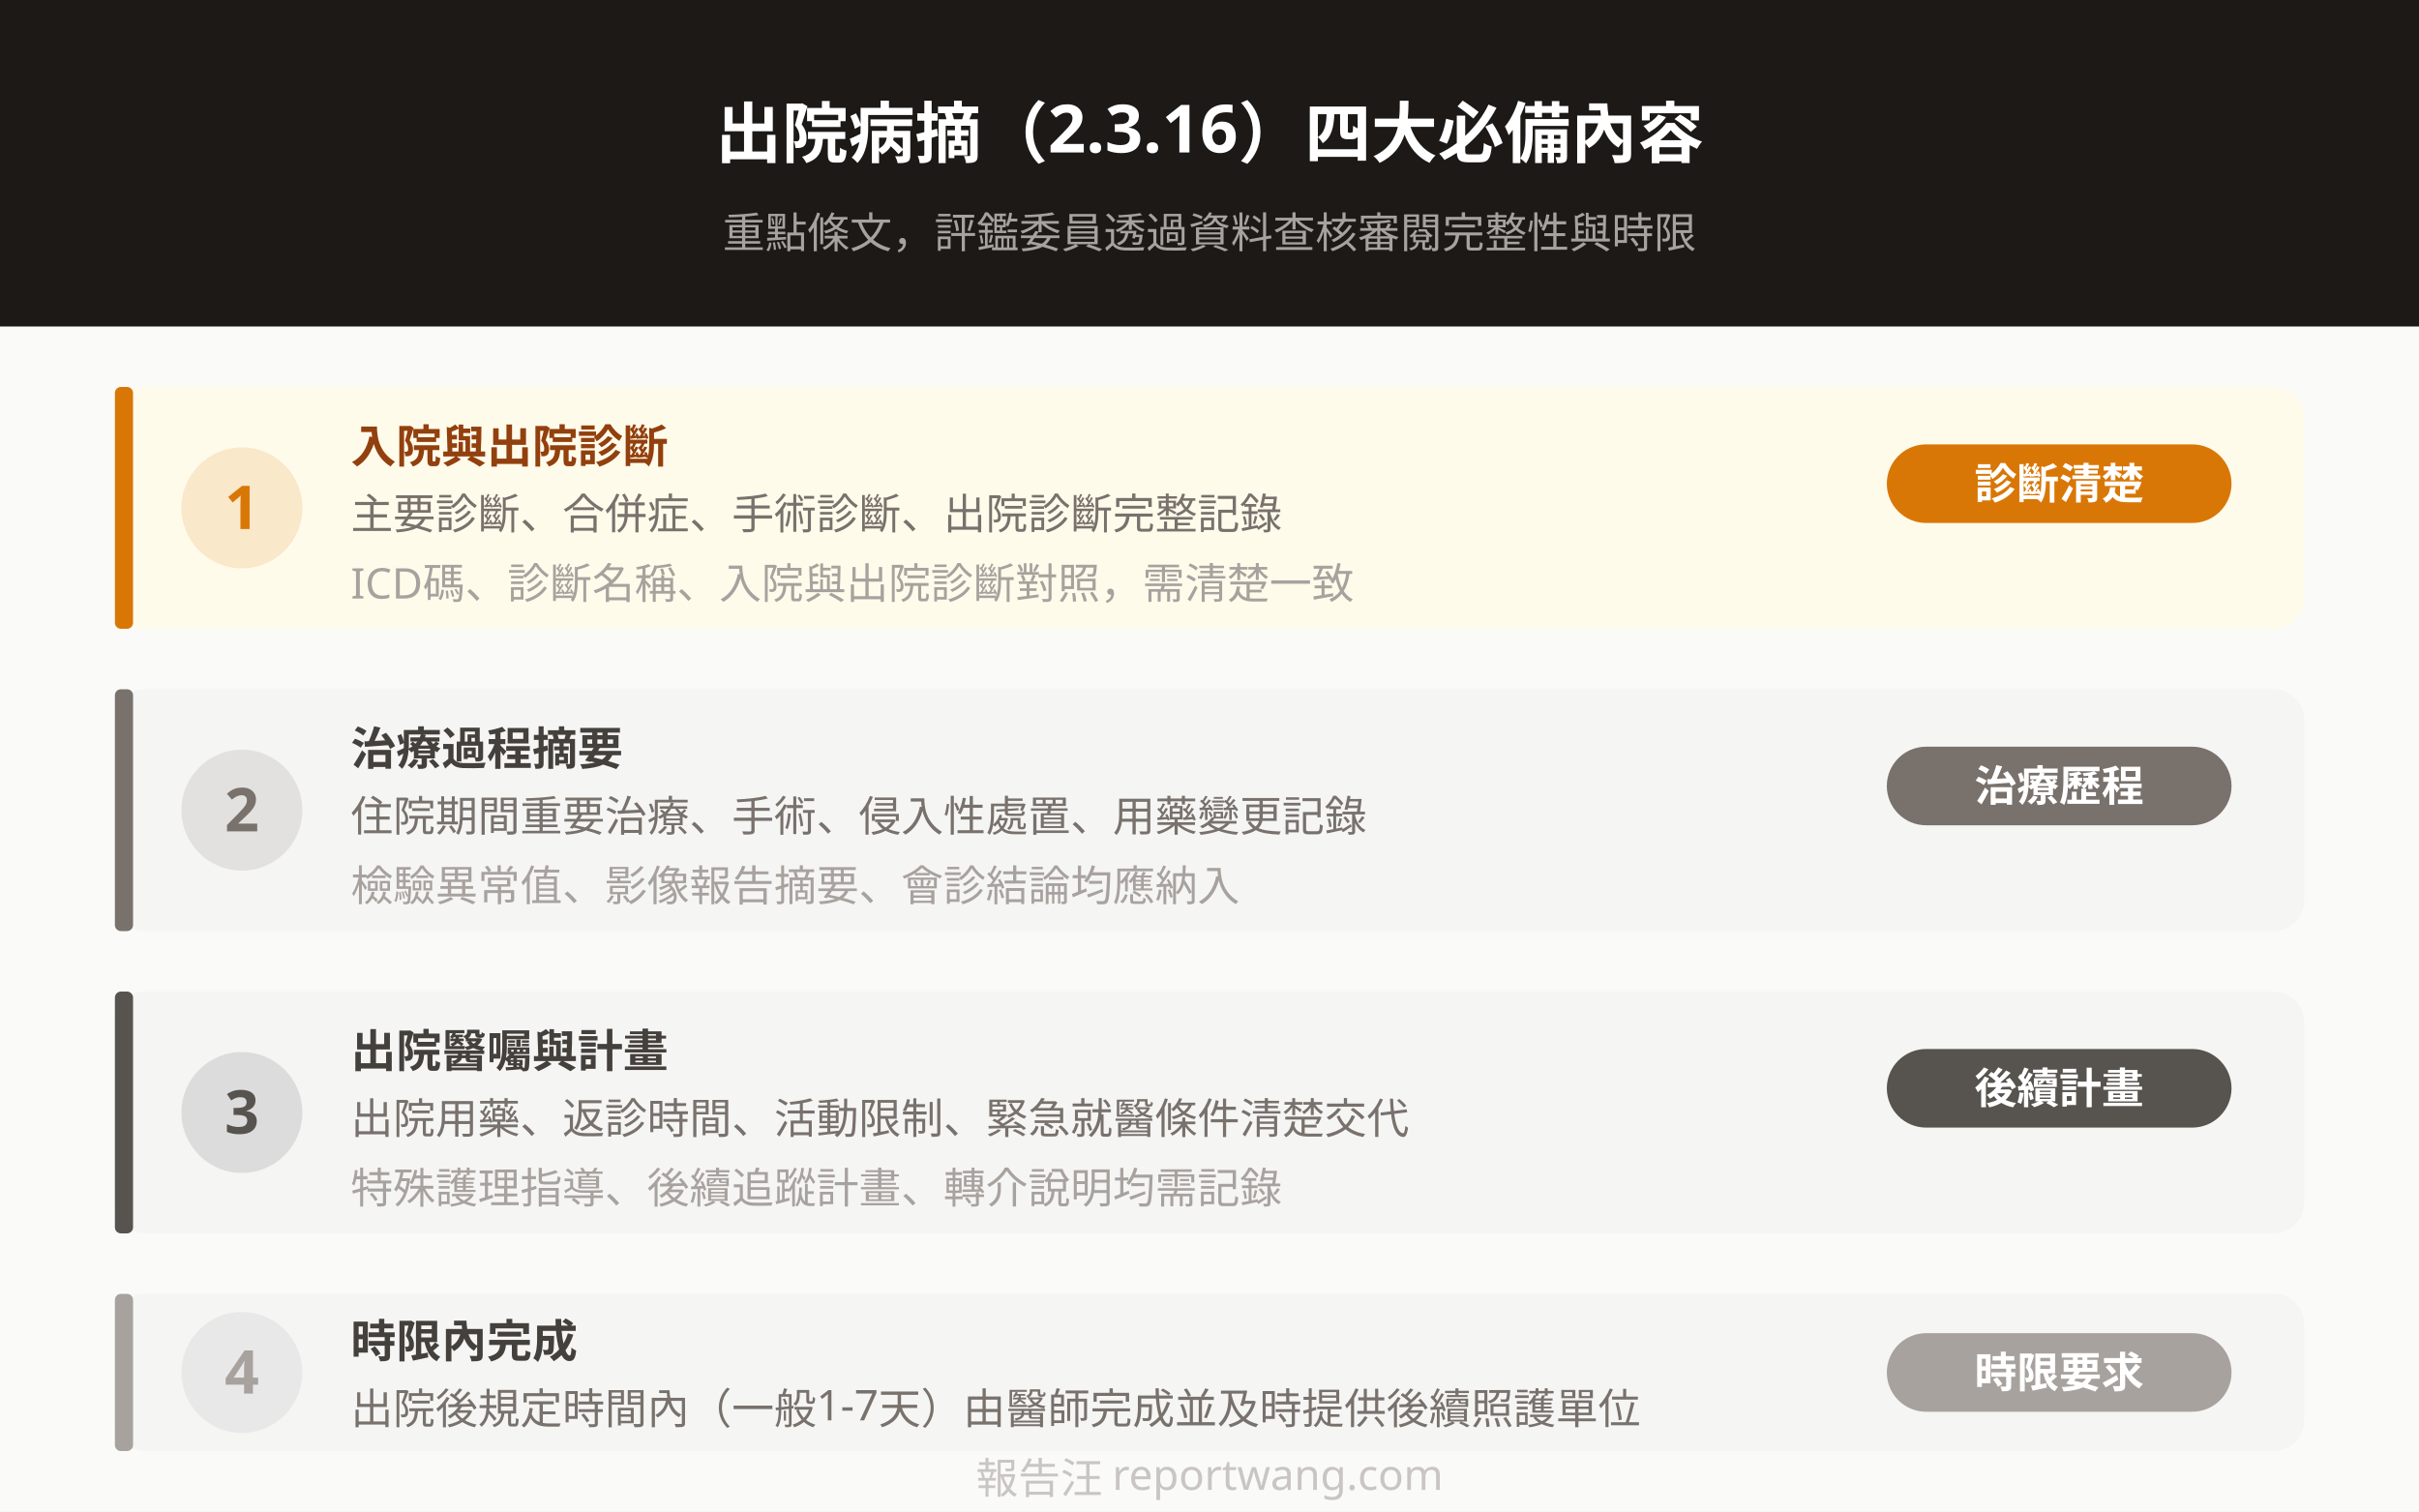
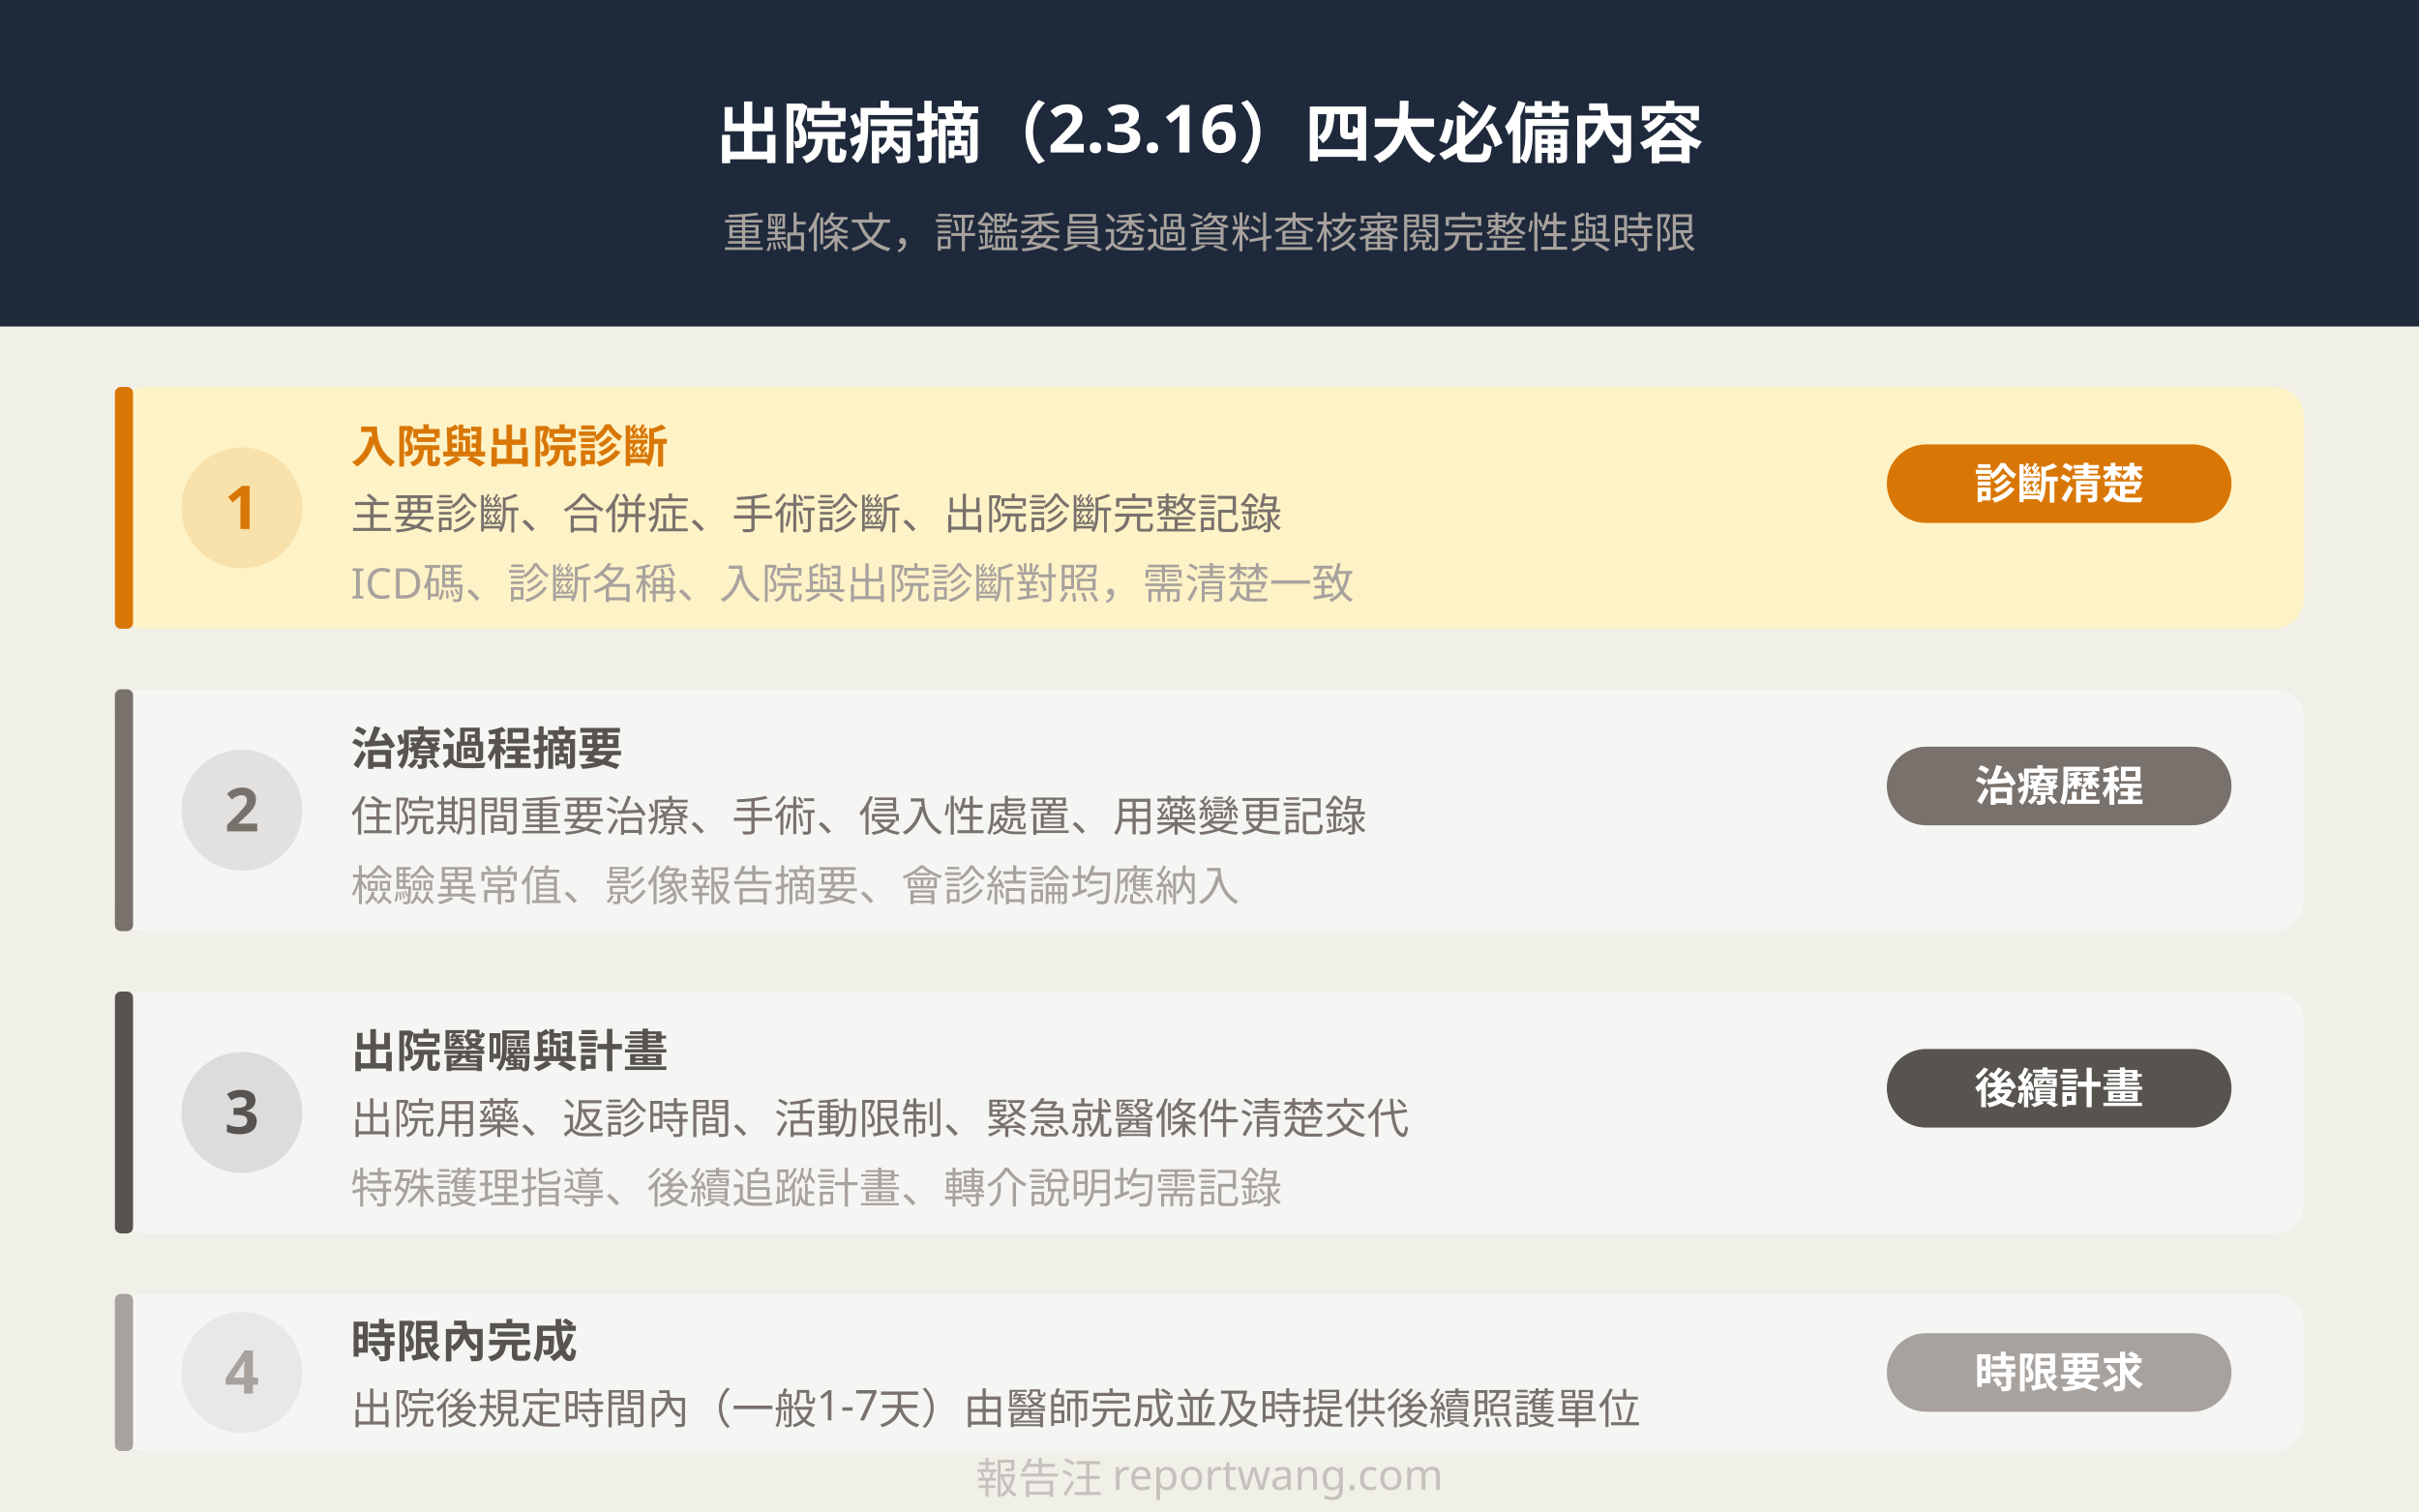
<svg xmlns="http://www.w3.org/2000/svg" width="800" height="500" viewBox="0 0 800 500" font-family="'Noto Sans TC', sans-serif">
  <rect width="800" height="500" fill="#f0efe8" />
-   <rect width="800" height="500" fill="#fafaf9" />
-   <rect x="0" y="0" width="800" height="108" rx="0" fill="#1c1917" />
+   <rect width="800" height="500" fill="#f0efe8" />
+   <rect x="0" y="0" width="800" height="108" rx="0" fill="#1e293b" />
  <text x="400" y="52" font-size="22" font-weight="700" fill="#ffffff" text-anchor="middle">出院病摘（2.3.16）四大必備內容</text>
  <text x="400" y="82" font-size="14" fill="#a8a29e" text-anchor="middle">重點條文，評鑑委員透過資料查核審閱完整性與時限</text>
-   <rect x="38" y="128" width="724" height="80" rx="10" fill="#fffbeb" />
+   <rect x="38" y="128" width="724" height="80" rx="10" fill="#fef3c7" />
  <rect x="38" y="128" width="6" height="80" rx="2" fill="#d97706" />
  <circle cx="80" cy="168" r="20" fill="#d97706" opacity="0.15" />
  <text x="80" y="175" font-size="20" font-weight="900" fill="#d97706" text-anchor="middle">1</text>
-   <text x="116" y="153" font-size="15" font-weight="700" fill="#92400e">入院與出院診斷</text>
+   <text x="116" y="153" font-size="15" font-weight="700" fill="#d97706">入院與出院診斷</text>
  <text x="116" y="175" font-size="14" fill="#78716c">主要診斷、合併症、手術診斷、出院診斷完整記錄</text>
  <text x="116" y="198" font-size="14" fill="#a8a29e">ICD碼、診斷名稱、入院與出院診斷對照，需清楚一致</text>
  <rect x="624" y="147" width="114" height="26" rx="13" fill="#d97706" />
  <text x="681" y="165" font-size="14" font-weight="700" fill="#ffffff" text-anchor="middle">診斷清楚</text>
  <rect x="38" y="228" width="724" height="80" rx="10" fill="#f5f5f4" />
  <rect x="38" y="228" width="6" height="80" rx="2" fill="#78716c" />
  <circle cx="80" cy="268" r="20" fill="#78716c" opacity="0.15" />
  <text x="80" y="275" font-size="20" font-weight="900" fill="#78716c" text-anchor="middle">2</text>
-   <text x="116" y="253" font-size="15" font-weight="700" fill="#44403c">治療過程摘要</text>
+   <text x="116" y="253" font-size="15" font-weight="700" fill="#57534e">治療過程摘要</text>
  <text x="116" y="275" font-size="14" fill="#78716c">住院期間重要治療、手術、侵入性處置、用藥變更記錄</text>
  <text x="116" y="298" font-size="14" fill="#a8a29e">檢驗異常值、影像報告摘要、會診結論均應納入</text>
  <rect x="624" y="247" width="114" height="26" rx="13" fill="#78716c" />
  <text x="681" y="265" font-size="14" font-weight="700" fill="#ffffff" text-anchor="middle">治療歷程</text>
  <rect x="38" y="328" width="724" height="80" rx="10" fill="#f5f5f4" />
  <rect x="38" y="328" width="6" height="80" rx="2" fill="#57534e" />
  <circle cx="80" cy="368" r="20" fill="#57534e" opacity="0.15" />
  <text x="80" y="375" font-size="20" font-weight="900" fill="#57534e" text-anchor="middle">3</text>
-   <text x="116" y="353" font-size="15" font-weight="700" fill="#44403c">出院醫囑與計畫</text>
+   <text x="116" y="353" font-size="15" font-weight="700" fill="#57534e">出院醫囑與計畫</text>
  <text x="116" y="375" font-size="14" fill="#78716c">出院用藥、返診時間、活動限制、緊急就醫條件清楚交代</text>
  <text x="116" y="398" font-size="14" fill="#a8a29e">特殊護理指導、後續追蹤計畫、轉介說明均需記錄</text>
  <rect x="624" y="347" width="114" height="26" rx="13" fill="#57534e" />
  <text x="681" y="365" font-size="14" font-weight="700" fill="#ffffff" text-anchor="middle">後續計畫</text>
  <rect x="38" y="428" width="724" height="52" rx="10" fill="#f5f5f4" />
  <rect x="38" y="428" width="6" height="52" rx="2" fill="#a8a29e" />
  <circle cx="80" cy="454" r="20" fill="#a8a29e" opacity="0.15" />
  <text x="80" y="461" font-size="20" font-weight="900" fill="#a8a29e" text-anchor="middle">4</text>
-   <text x="116" y="449" font-size="15" font-weight="700" fill="#44403c">時限內完成</text>
+   <text x="116" y="449" font-size="15" font-weight="700" fill="#57534e">時限內完成</text>
  <text x="116" y="471" font-size="14" fill="#78716c">出院後規定時間內（一般1-7天）由醫師完成並及時提供後續照護單位</text>
  <rect x="624" y="441" width="114" height="26" rx="13" fill="#a8a29e" />
  <text x="681" y="459" font-size="14" font-weight="700" fill="#ffffff" text-anchor="middle">時限要求</text>
  <text x="400" y="494" font-size="14" fill="#a8a29e" text-anchor="middle" opacity="0.6">報告汪 reportwang.com</text>
</svg>
